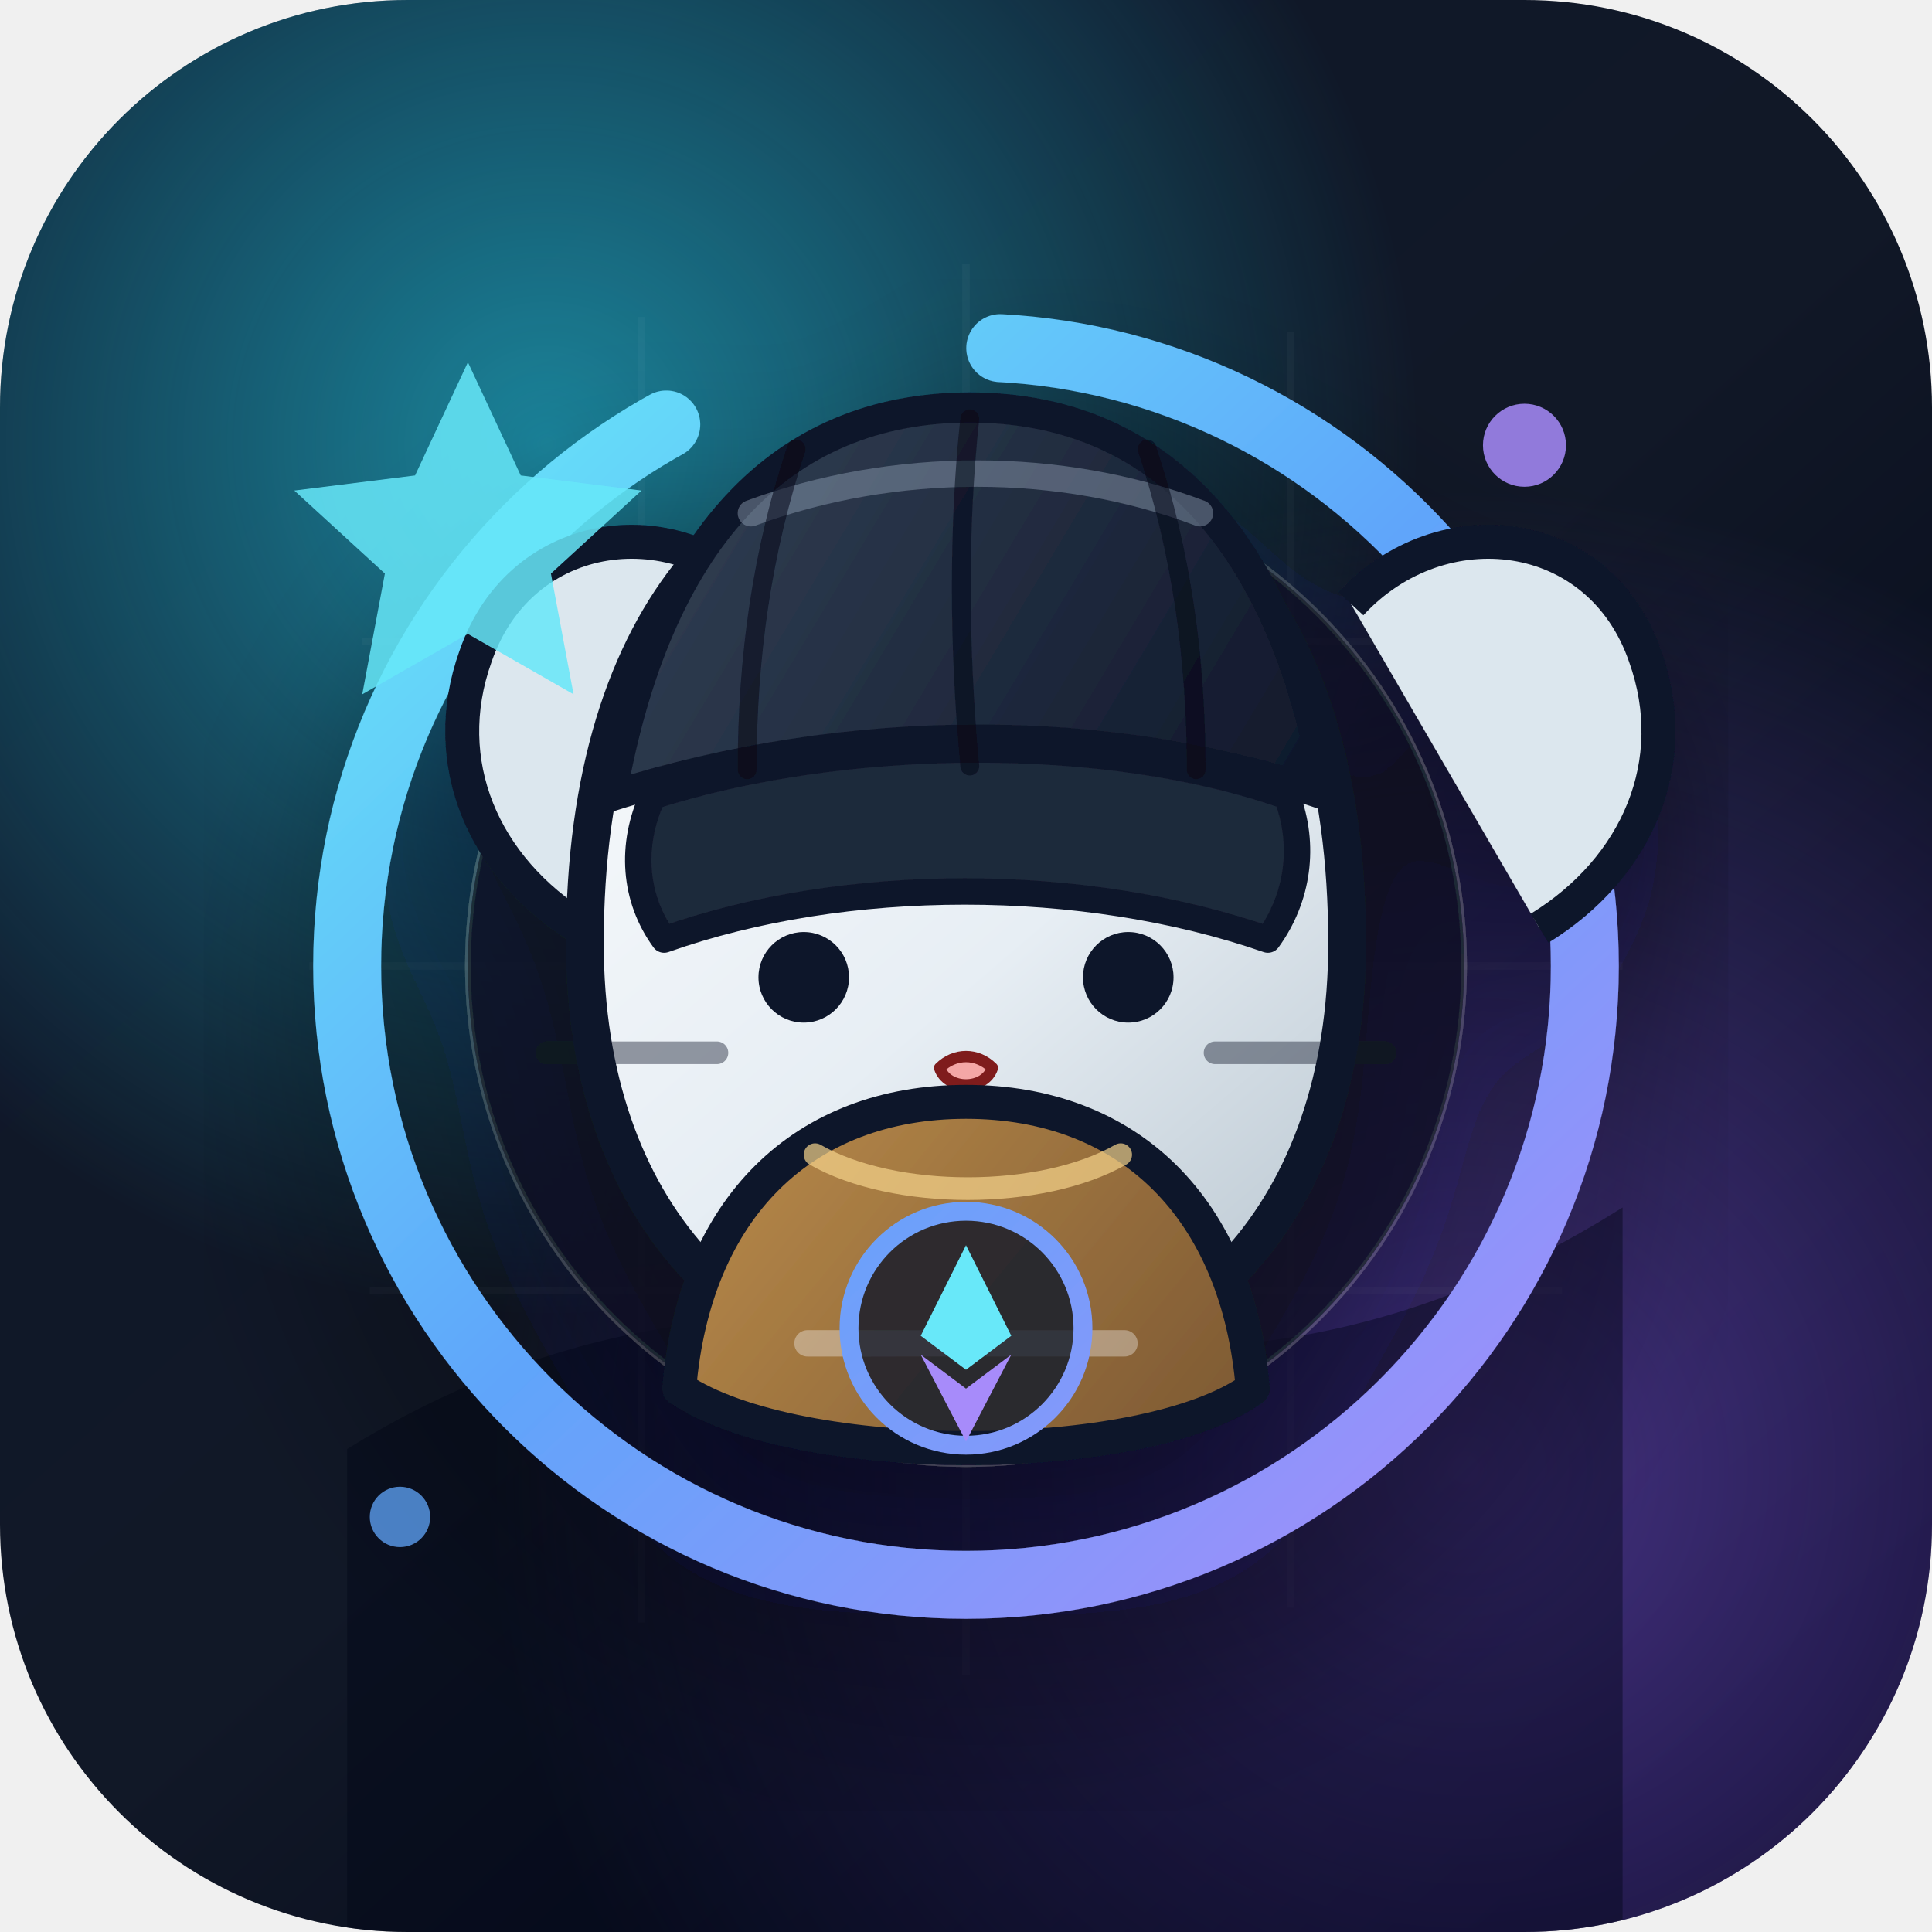
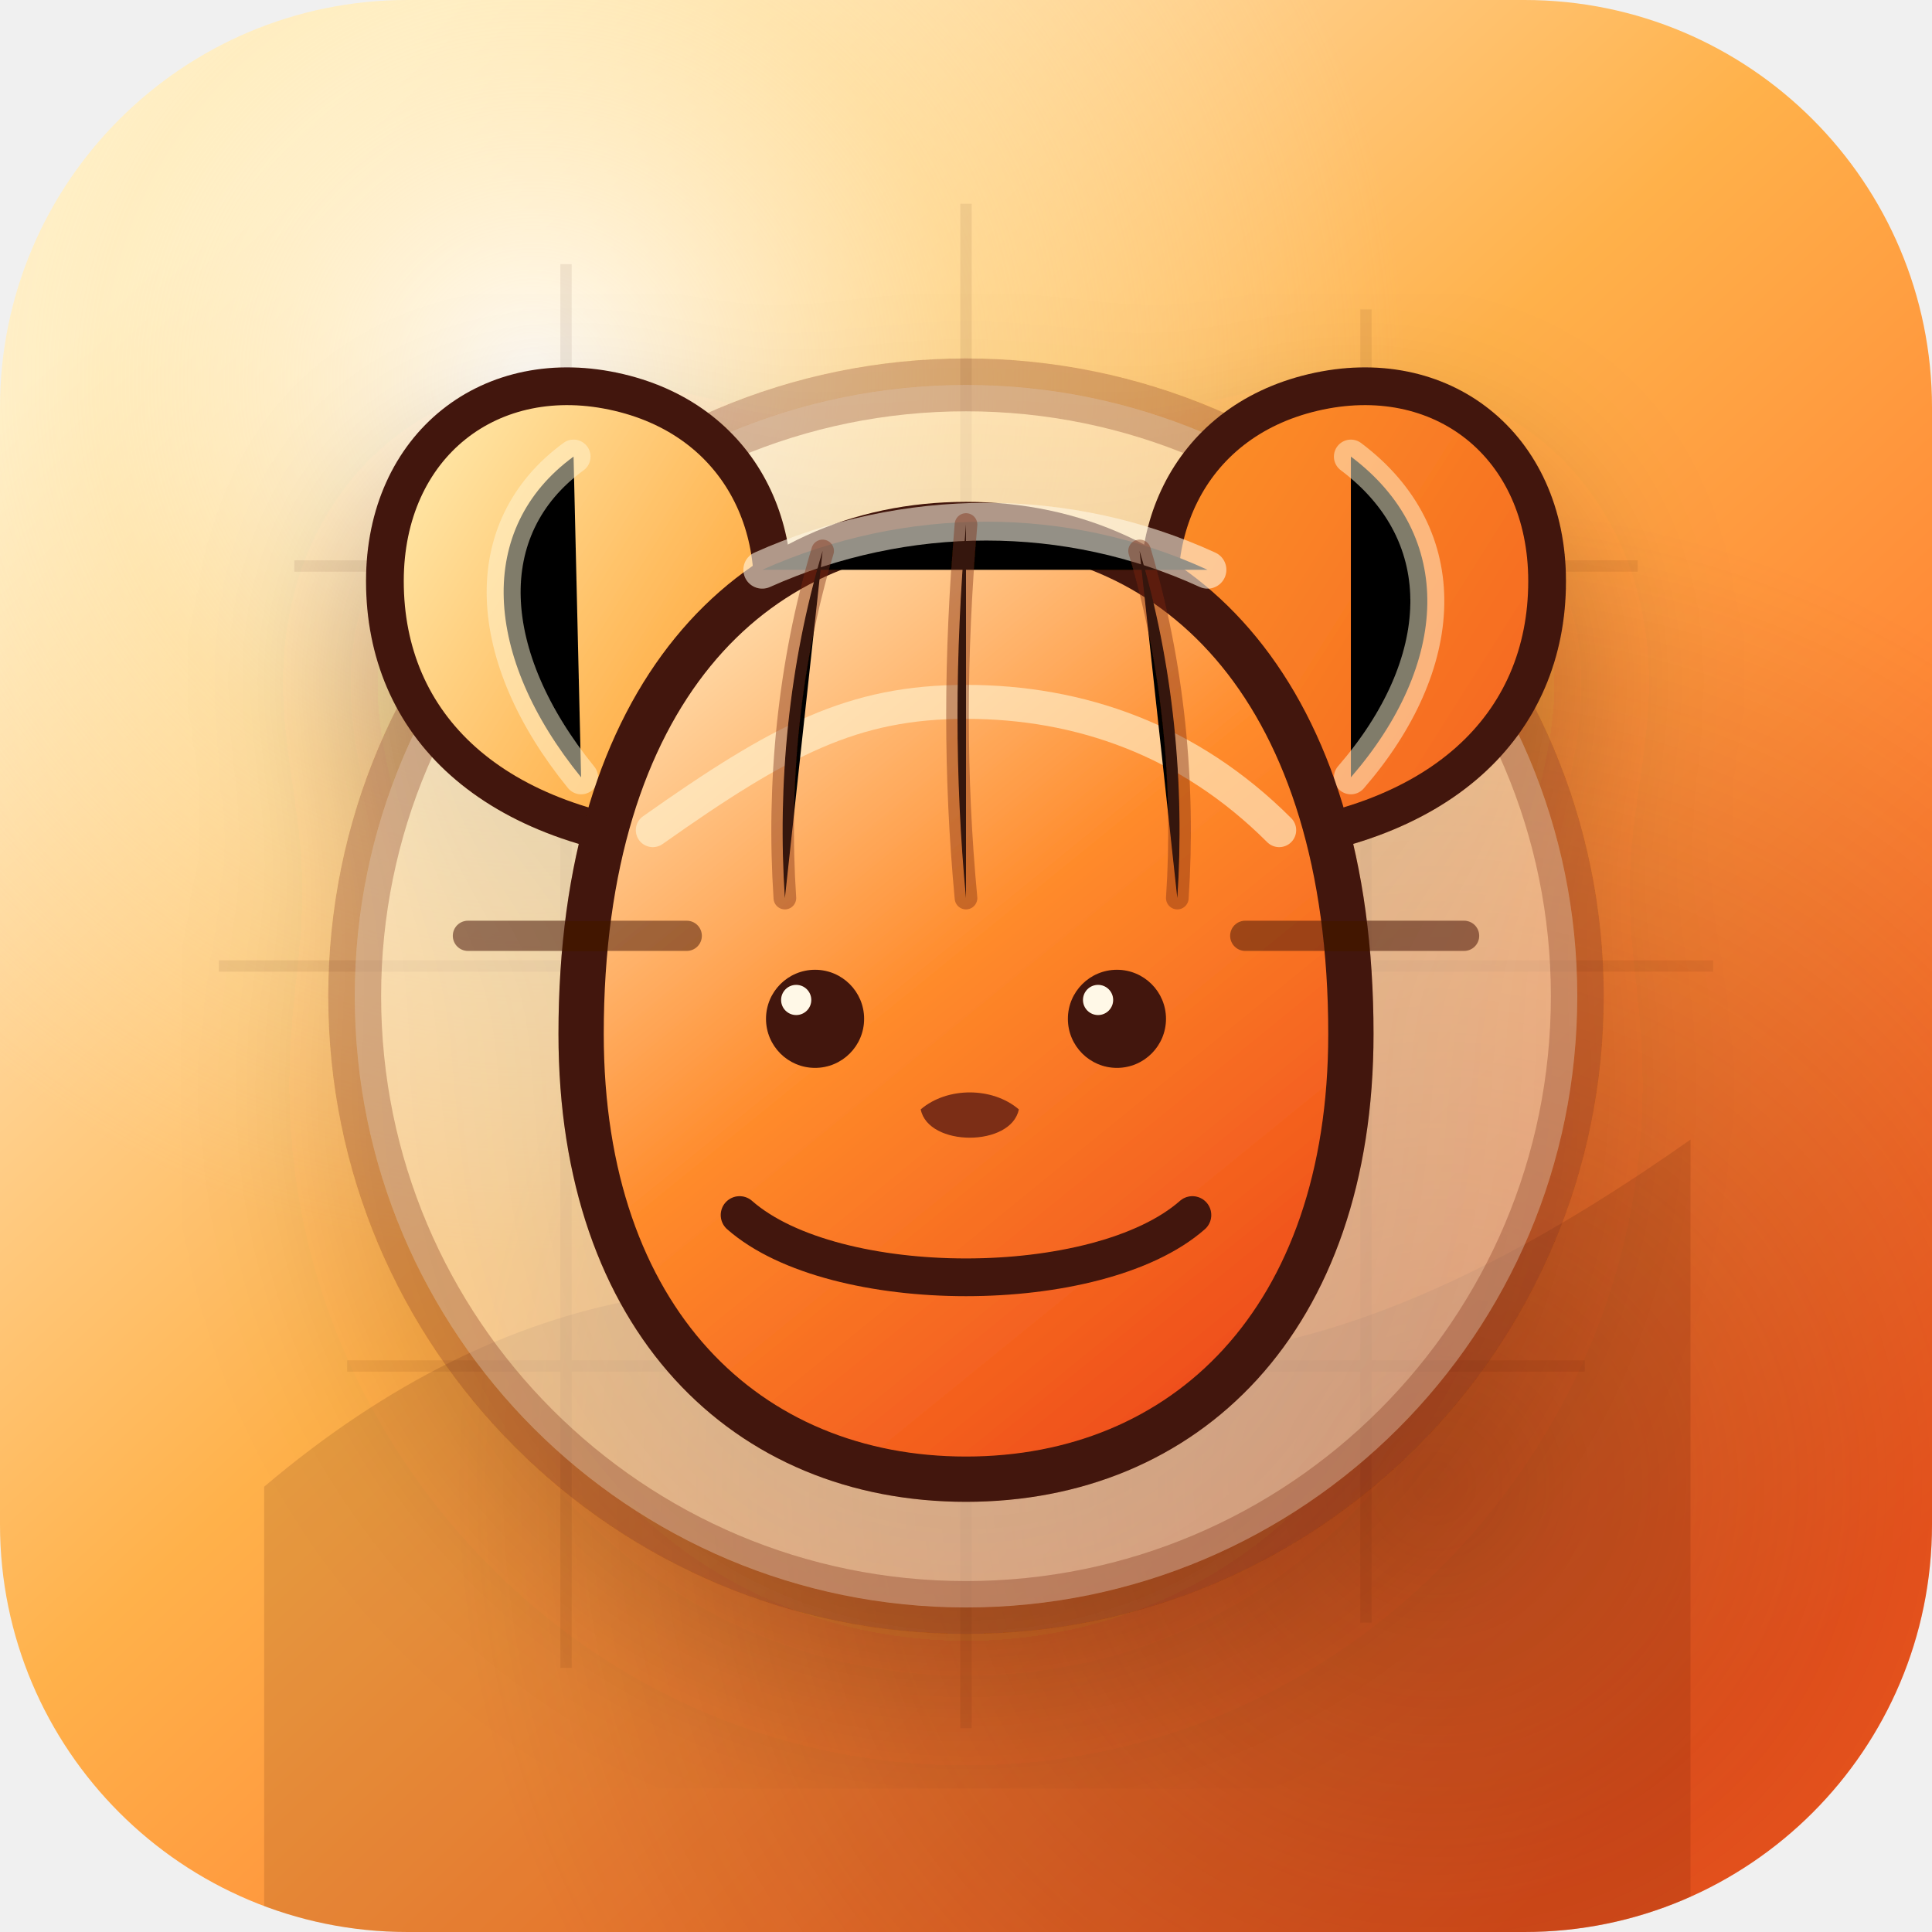
- <svg xmlns="http://www.w3.org/2000/svg" width="512" height="512" viewBox="0 0 512 512" fill="none" role="img" aria-label="Ouwibo premium mascot mark">
+ <svg xmlns="http://www.w3.org/2000/svg" viewBox="0 0 512 512" role="img" aria-labelledby="title desc">
  <defs>
-     <linearGradient id="bg" x1="64" y1="42" x2="448" y2="470" gradientUnits="userSpaceOnUse">
-       <stop stop-color="#0F172A" />
-       <stop offset="0.52" stop-color="#111827" />
-       <stop offset="1" stop-color="#020617" />
+     <linearGradient id="bg" x1="62" y1="50" x2="448" y2="466" gradientUnits="userSpaceOnUse">
+       <stop stop-color="#FFF3D8" />
+       <stop offset="0.45" stop-color="#FFB14A" />
+       <stop offset="1" stop-color="#FF5A1F" />
    </linearGradient>
-     <radialGradient id="auraA" cx="0" cy="0" r="1" gradientUnits="userSpaceOnUse" gradientTransform="translate(146 118) rotate(48) scale(230)">
-       <stop stop-color="#22D3EE" stop-opacity="0.58" />
-       <stop offset="1" stop-color="#22D3EE" stop-opacity="0" />
+     <radialGradient id="sun" cx="0" cy="0" r="1" gradientUnits="userSpaceOnUse" gradientTransform="translate(142 102) rotate(45) scale(230)">
+       <stop stop-color="#FFFFFF" stop-opacity="0.9" />
+       <stop offset="0.5" stop-color="#FFE7A6" stop-opacity="0.45" />
+       <stop offset="1" stop-color="#FFE7A6" stop-opacity="0" />
    </radialGradient>
-     <radialGradient id="auraB" cx="0" cy="0" r="1" gradientUnits="userSpaceOnUse" gradientTransform="translate(390 388) rotate(132) scale(260)">
-       <stop stop-color="#8B5CF6" stop-opacity="0.48" />
-       <stop offset="1" stop-color="#8B5CF6" stop-opacity="0" />
+     <radialGradient id="ember" cx="0" cy="0" r="1" gradientUnits="userSpaceOnUse" gradientTransform="translate(382 392) rotate(132) scale(260)">
+       <stop stop-color="#7C2D12" stop-opacity="0.44" />
+       <stop offset="1" stop-color="#7C2D12" stop-opacity="0" />
    </radialGradient>
-     <linearGradient id="ring" x1="112" y1="96" x2="414" y2="416" gradientUnits="userSpaceOnUse">
-       <stop stop-color="#67E8F9" />
-       <stop offset="0.48" stop-color="#60A5FA" />
-       <stop offset="1" stop-color="#A78BFA" />
+     <linearGradient id="shell" x1="152" y1="142" x2="352" y2="388" gradientUnits="userSpaceOnUse">
+       <stop stop-color="#FFF7D6" />
+       <stop offset="0.48" stop-color="#FF8A2A" />
+       <stop offset="1" stop-color="#EA3D16" />
    </linearGradient>
-     <linearGradient id="mascot" x1="167" y1="144" x2="350" y2="358" gradientUnits="userSpaceOnUse">
-       <stop stop-color="#F8FAFC" />
-       <stop offset="0.52" stop-color="#E7EEF4" />
-       <stop offset="1" stop-color="#B8C5CF" />
+     <linearGradient id="claw" x1="92" y1="118" x2="428" y2="330" gradientUnits="userSpaceOnUse">
+       <stop stop-color="#FFF1B8" />
+       <stop offset="0.35" stop-color="#FF9E2C" />
+       <stop offset="1" stop-color="#F04A1A" />
    </linearGradient>
-     <linearGradient id="beanie" x1="172" y1="112" x2="346" y2="216" gradientUnits="userSpaceOnUse">
-       <stop stop-color="#334155" />
-       <stop offset="1" stop-color="#0F172A" />
-     </linearGradient>
-     <linearGradient id="bag" x1="176" y1="302" x2="334" y2="432" gradientUnits="userSpaceOnUse">
-       <stop stop-color="#BA8B4A" />
-       <stop offset="1" stop-color="#6F4E2E" />
-     </linearGradient>
-     <filter id="shadow" x="54" y="48" width="404" height="432" color-interpolation-filters="sRGB" filterUnits="userSpaceOnUse">
-       <feDropShadow dx="0" dy="26" stdDeviation="22" flood-color="#020617" flood-opacity="0.5" />
+     <filter id="shadow" x="48" y="54" width="416" height="420" color-interpolation-filters="sRGB" filterUnits="userSpaceOnUse">
+       <feDropShadow dx="0" dy="24" stdDeviation="22" flood-color="#431407" flood-opacity="0.32" />
    </filter>
    <clipPath id="round">
      <rect width="512" height="512" rx="108" />
    </clipPath>
  </defs>
  <g clip-path="url(#round)">
    <rect width="512" height="512" rx="108" fill="url(#bg)" />
-     <rect width="512" height="512" fill="url(#auraA)" />
-     <rect width="512" height="512" fill="url(#auraB)" />
-     <path d="M96 170H416M82 256H430M98 342H414M170 84V430M256 70V444M342 88V426" stroke="white" stroke-opacity="0.035" stroke-width="2" />
-     <path d="M92 384C142 353 198 342 260 353C322 364 376 354 430 320V512H92V384Z" fill="#020617" fill-opacity="0.42" />
+     <rect width="512" height="512" fill="url(#sun)" />
+     <rect width="512" height="512" fill="url(#ember)" />
+     <path d="M78 150H434M58 256H454M92 362H420M150 70V442M256 54V458M362 82V430" stroke="#431407" stroke-opacity="0.08" stroke-width="3" />
+     <path d="M70 394C136 338 202 332 258 352C317 373 380 350 448 302V512H70V394Z" fill="#431407" fill-opacity="0.14" />
    <g filter="url(#shadow)">
-       <circle cx="256" cy="256" r="164" stroke="url(#ring)" stroke-width="18" stroke-linecap="round" stroke-dasharray="690 92" />
-       <circle cx="256" cy="256" r="132" fill="#0B1220" fill-opacity="0.76" stroke="white" stroke-opacity="0.08" stroke-width="1.5" />
-       <path d="M154 246C128 230 116 202 126 174C138 139 180 134 203 160" fill="#DCE7EE" stroke="#0F172A" stroke-width="9" stroke-linejoin="round" />
-       <path d="M358 160C382 134 424 139 436 174C446 202 434 230 408 246" fill="#DCE7EE" stroke="#0F172A" stroke-width="9" stroke-linejoin="round" />
-       <path d="M155 250C155 161 199 118 256 118C313 118 357 161 357 250C357 321 315 365 256 365C197 365 155 321 155 250Z" fill="url(#mascot)" stroke="#0F172A" stroke-width="10" />
-       <path d="M162 211C174 143 207 108 257 108C307 108 340 143 352 211C295 191 225 191 162 211Z" fill="url(#beanie)" stroke="#0F172A" stroke-width="8" stroke-linejoin="round" />
-       <path d="M173 211C223 195 293 194 341 211C346 224 344 238 336 249C287 232 224 232 176 249C168 238 167 224 173 211Z" fill="#1E293B" stroke="#0F172A" stroke-width="7" stroke-linejoin="round" />
-       <path d="M199 136C237 122 281 122 318 136" stroke="#94A3B8" stroke-opacity="0.44" stroke-width="7" stroke-linecap="round" />
-       <path d="M211 119C202 146 198 174 198 204M257 111C254 139 254 171 257 203M304 119C313 146 317 174 317 204" stroke="#020617" stroke-opacity="0.55" stroke-width="5" stroke-linecap="round" />
-       <circle cx="213" cy="259" r="12" fill="#0F172A" />
-       <circle cx="299" cy="259" r="12" fill="#0F172A" />
-       <path d="M249 283C253 279 259 279 263 283C261 289 251 289 249 283Z" fill="#F4A7A6" stroke="#7F1D1D" stroke-width="3" stroke-linejoin="round" />
-       <path d="M226 306C241 321 271 321 286 306" stroke="#0F172A" stroke-width="7" stroke-linecap="round" />
-       <path d="M190 279H145M367 279H322" stroke="#0F172A" stroke-opacity="0.42" stroke-width="6" stroke-linecap="round" />
-       <path d="M180 368C184 320 213 292 256 292C299 292 328 320 332 368C303 389 211 389 180 368Z" fill="url(#bag)" stroke="#0F172A" stroke-width="9" stroke-linejoin="round" />
-       <path d="M216 306C237 318 276 318 297 306" stroke="#F5D38B" stroke-opacity="0.7" stroke-width="6" stroke-linecap="round" />
-       <path d="M214 356H298" stroke="#F8FAFC" stroke-opacity="0.35" stroke-width="7" stroke-linecap="round" />
-       <circle cx="256" cy="352" r="31" fill="#0F172A" fill-opacity="0.78" stroke="url(#ring)" stroke-width="5" />
-       <path d="M244 354L256 330L268 354L256 363L244 354Z" fill="#67E8F9" />
-       <path d="M244 359L256 368L268 359L256 382L244 359Z" fill="#A78BFA" />
+       <circle cx="256" cy="264" r="162" fill="#FFF8E7" fill-opacity="0.42" stroke="#7C2D12" stroke-opacity="0.28" stroke-width="14" />
+       <path d="M184 224C130 220 102 192 102 154C102 118 130 96 164 104C198 112 211 144 202 174C193 202 184 224 184 224Z" fill="url(#claw)" stroke="#431407" stroke-width="10" stroke-linejoin="round" />
+       <path d="M328 224C382 220 410 192 410 154C410 118 382 96 348 104C314 112 301 144 310 174C319 202 328 224 328 224Z" fill="url(#claw)" stroke="#431407" stroke-width="10" stroke-linejoin="round" />
+       <path d="M154 206C128 174 126 140 152 121M358 121C386 142 384 176 358 206" stroke="#FFF7D6" stroke-opacity="0.5" stroke-width="9" stroke-linecap="round" />
+       <path d="M154 274C154 184 199 139 256 139C313 139 358 184 358 274C358 350 314 392 256 392C198 392 154 350 154 274Z" fill="url(#shell)" stroke="#431407" stroke-width="12" />
+       <path d="M173 220C207 196 226 186 256 186C286 186 315 196 339 220" fill="none" stroke="#FFF7D6" stroke-opacity="0.6" stroke-width="9" stroke-linecap="round" />
+       <path d="M196 322C221 344 291 344 316 322" fill="none" stroke="#431407" stroke-width="10" stroke-linecap="round" />
+       <circle cx="216" cy="270" r="13" fill="#431407" />
+       <circle cx="296" cy="270" r="13" fill="#431407" />
+       <circle cx="211" cy="265" r="4" fill="#FFF8E7" />
+       <circle cx="291" cy="265" r="4" fill="#FFF8E7" />
+       <path d="M244 294C251 288 263 288 270 294C268 304 246 304 244 294Z" fill="#7C2D12" />
+       <path d="M182 248H124M388 248H330" stroke="#431407" stroke-opacity="0.5" stroke-width="8" stroke-linecap="round" />
+       <path d="M202 151C240 134 283 134 320 151" stroke="#FFF8E7" stroke-opacity="0.58" stroke-width="10" stroke-linecap="round" />
+       <path d="M218 146C209 176 206 208 208 238M256 139C253 174 253 206 256 238M302 146C311 176 314 208 312 238" stroke="#7C2D12" stroke-opacity="0.42" stroke-width="6" stroke-linecap="round" />
    </g>
-     <path d="M124 96L138 126L170 130L146 152L152 184L124 168L96 184L102 152L78 130L110 126L124 96Z" fill="#67E8F9" fill-opacity="0.85" />
-     <circle cx="404" cy="118" r="11" fill="#A78BFA" fill-opacity="0.85" />
-     <circle cx="106" cy="402" r="8" fill="#60A5FA" fill-opacity="0.75" />
  </g>
</svg>
